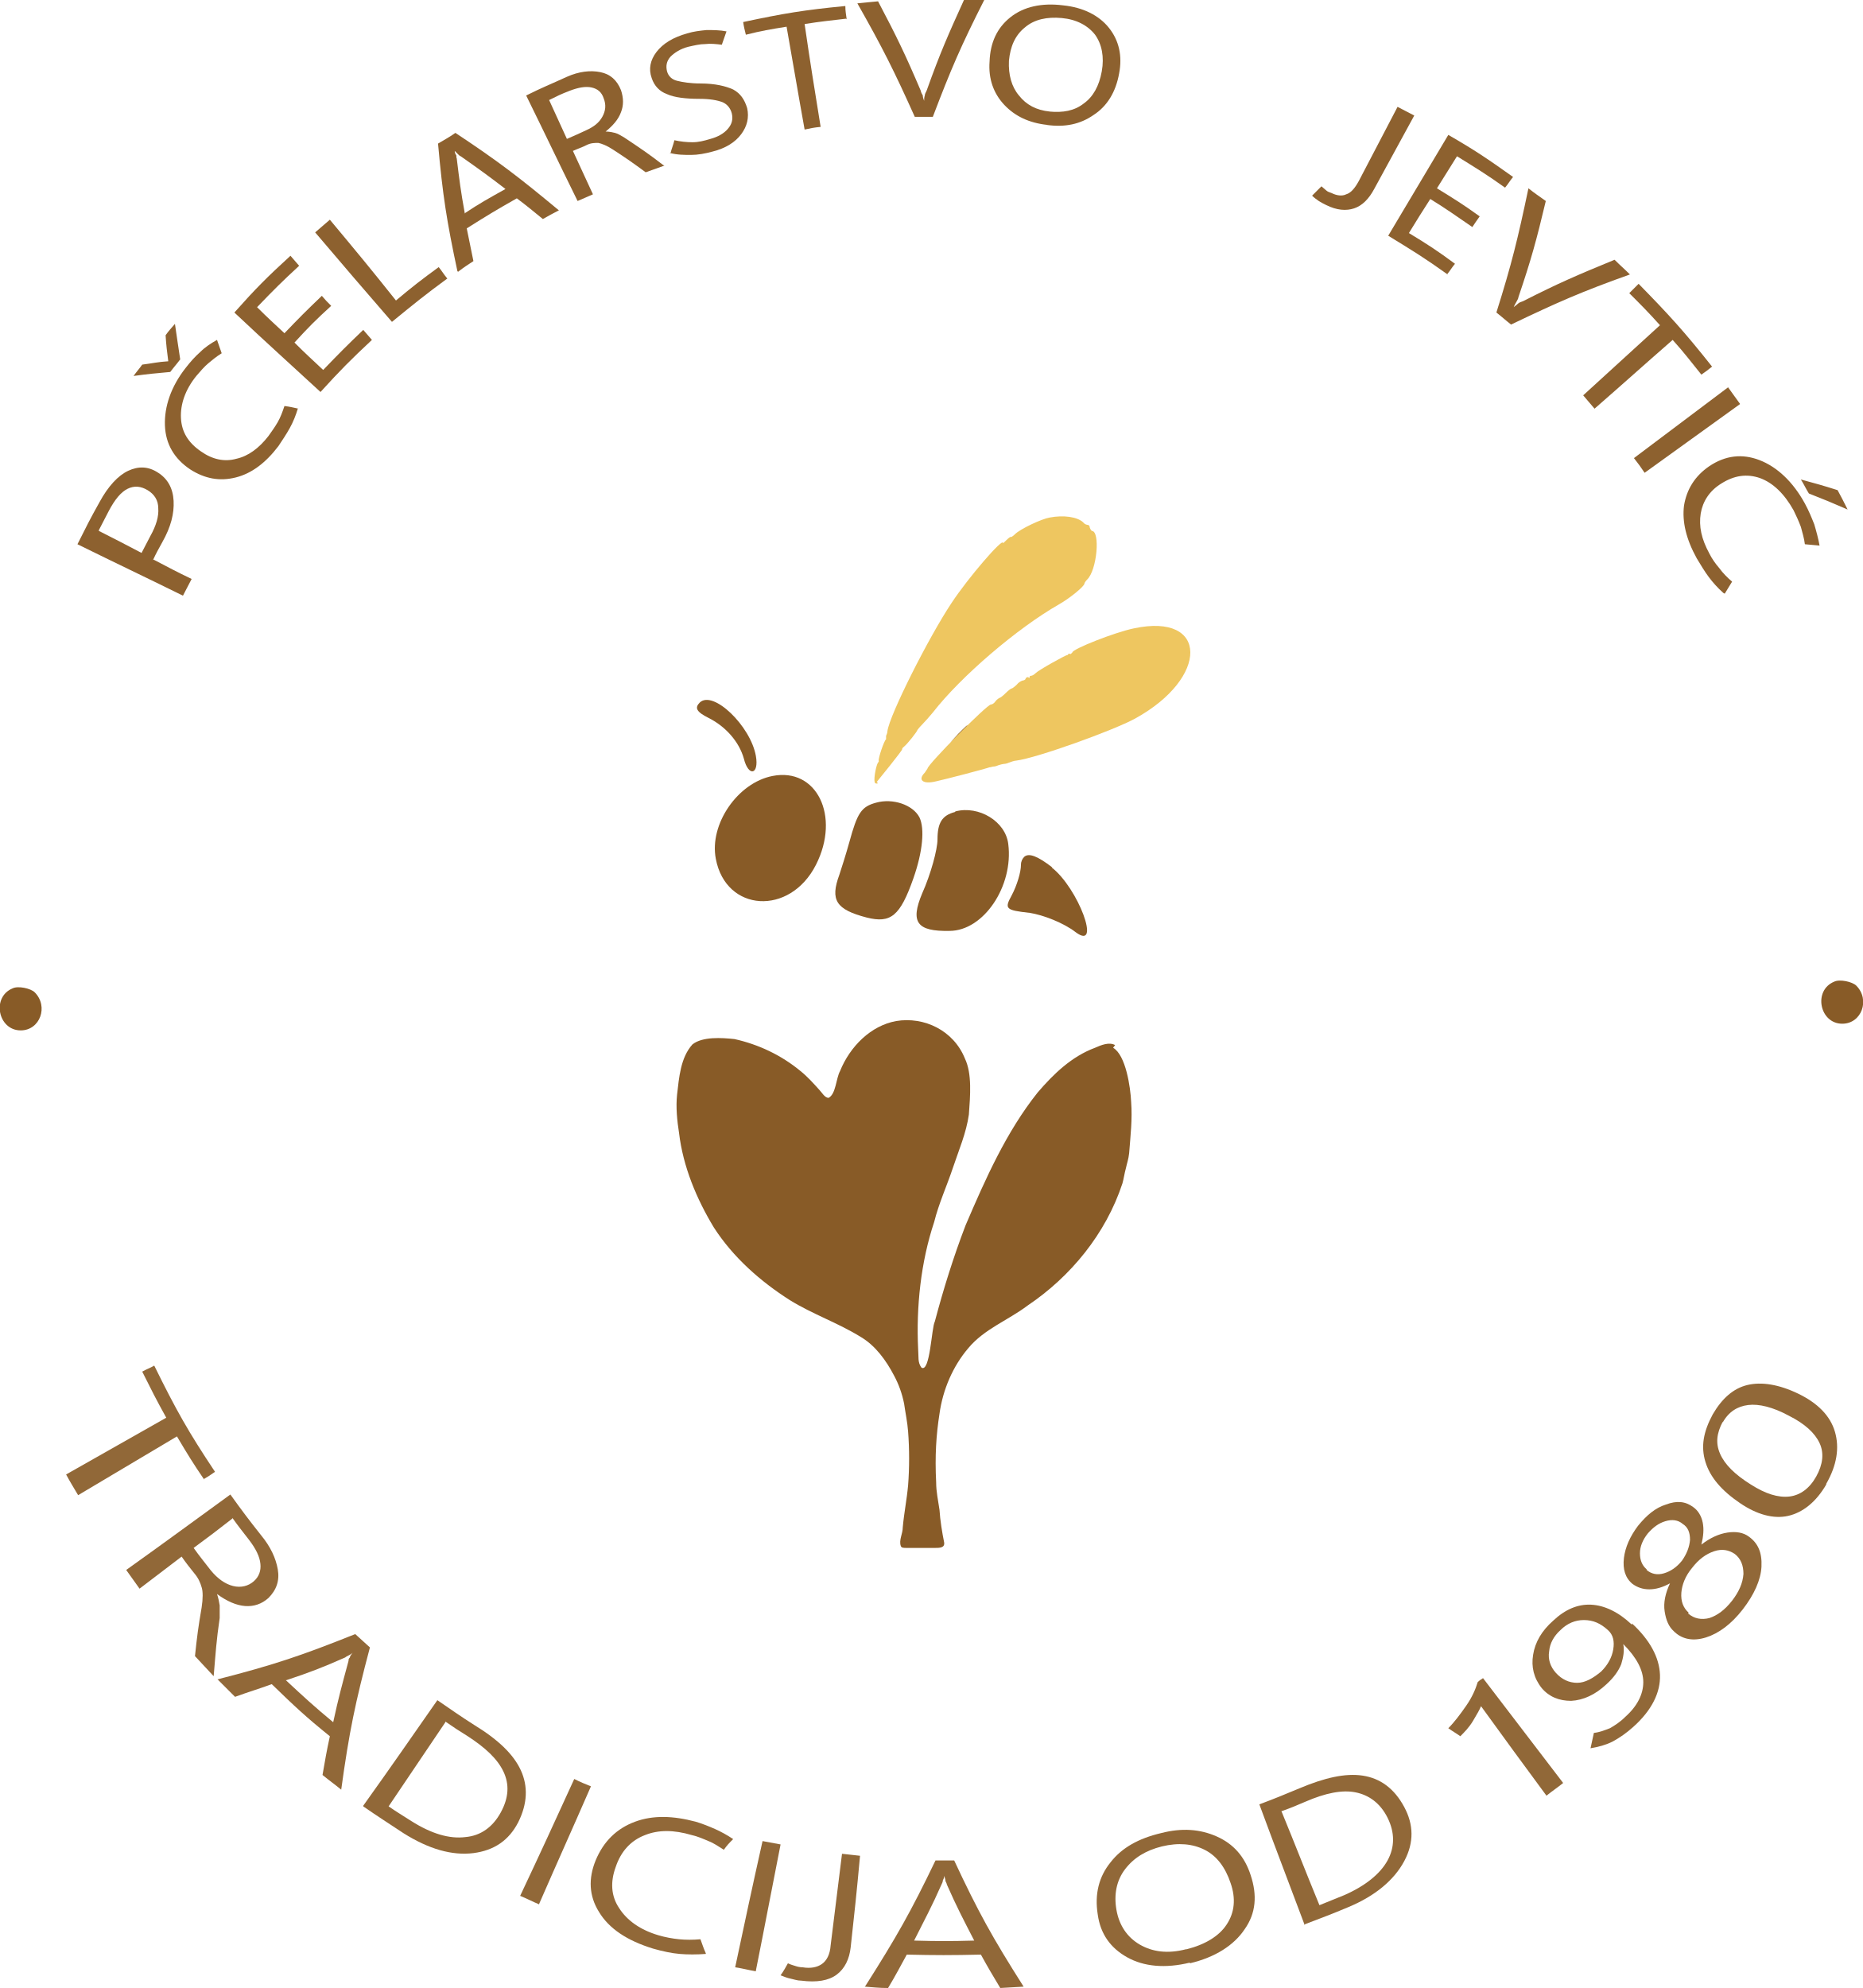
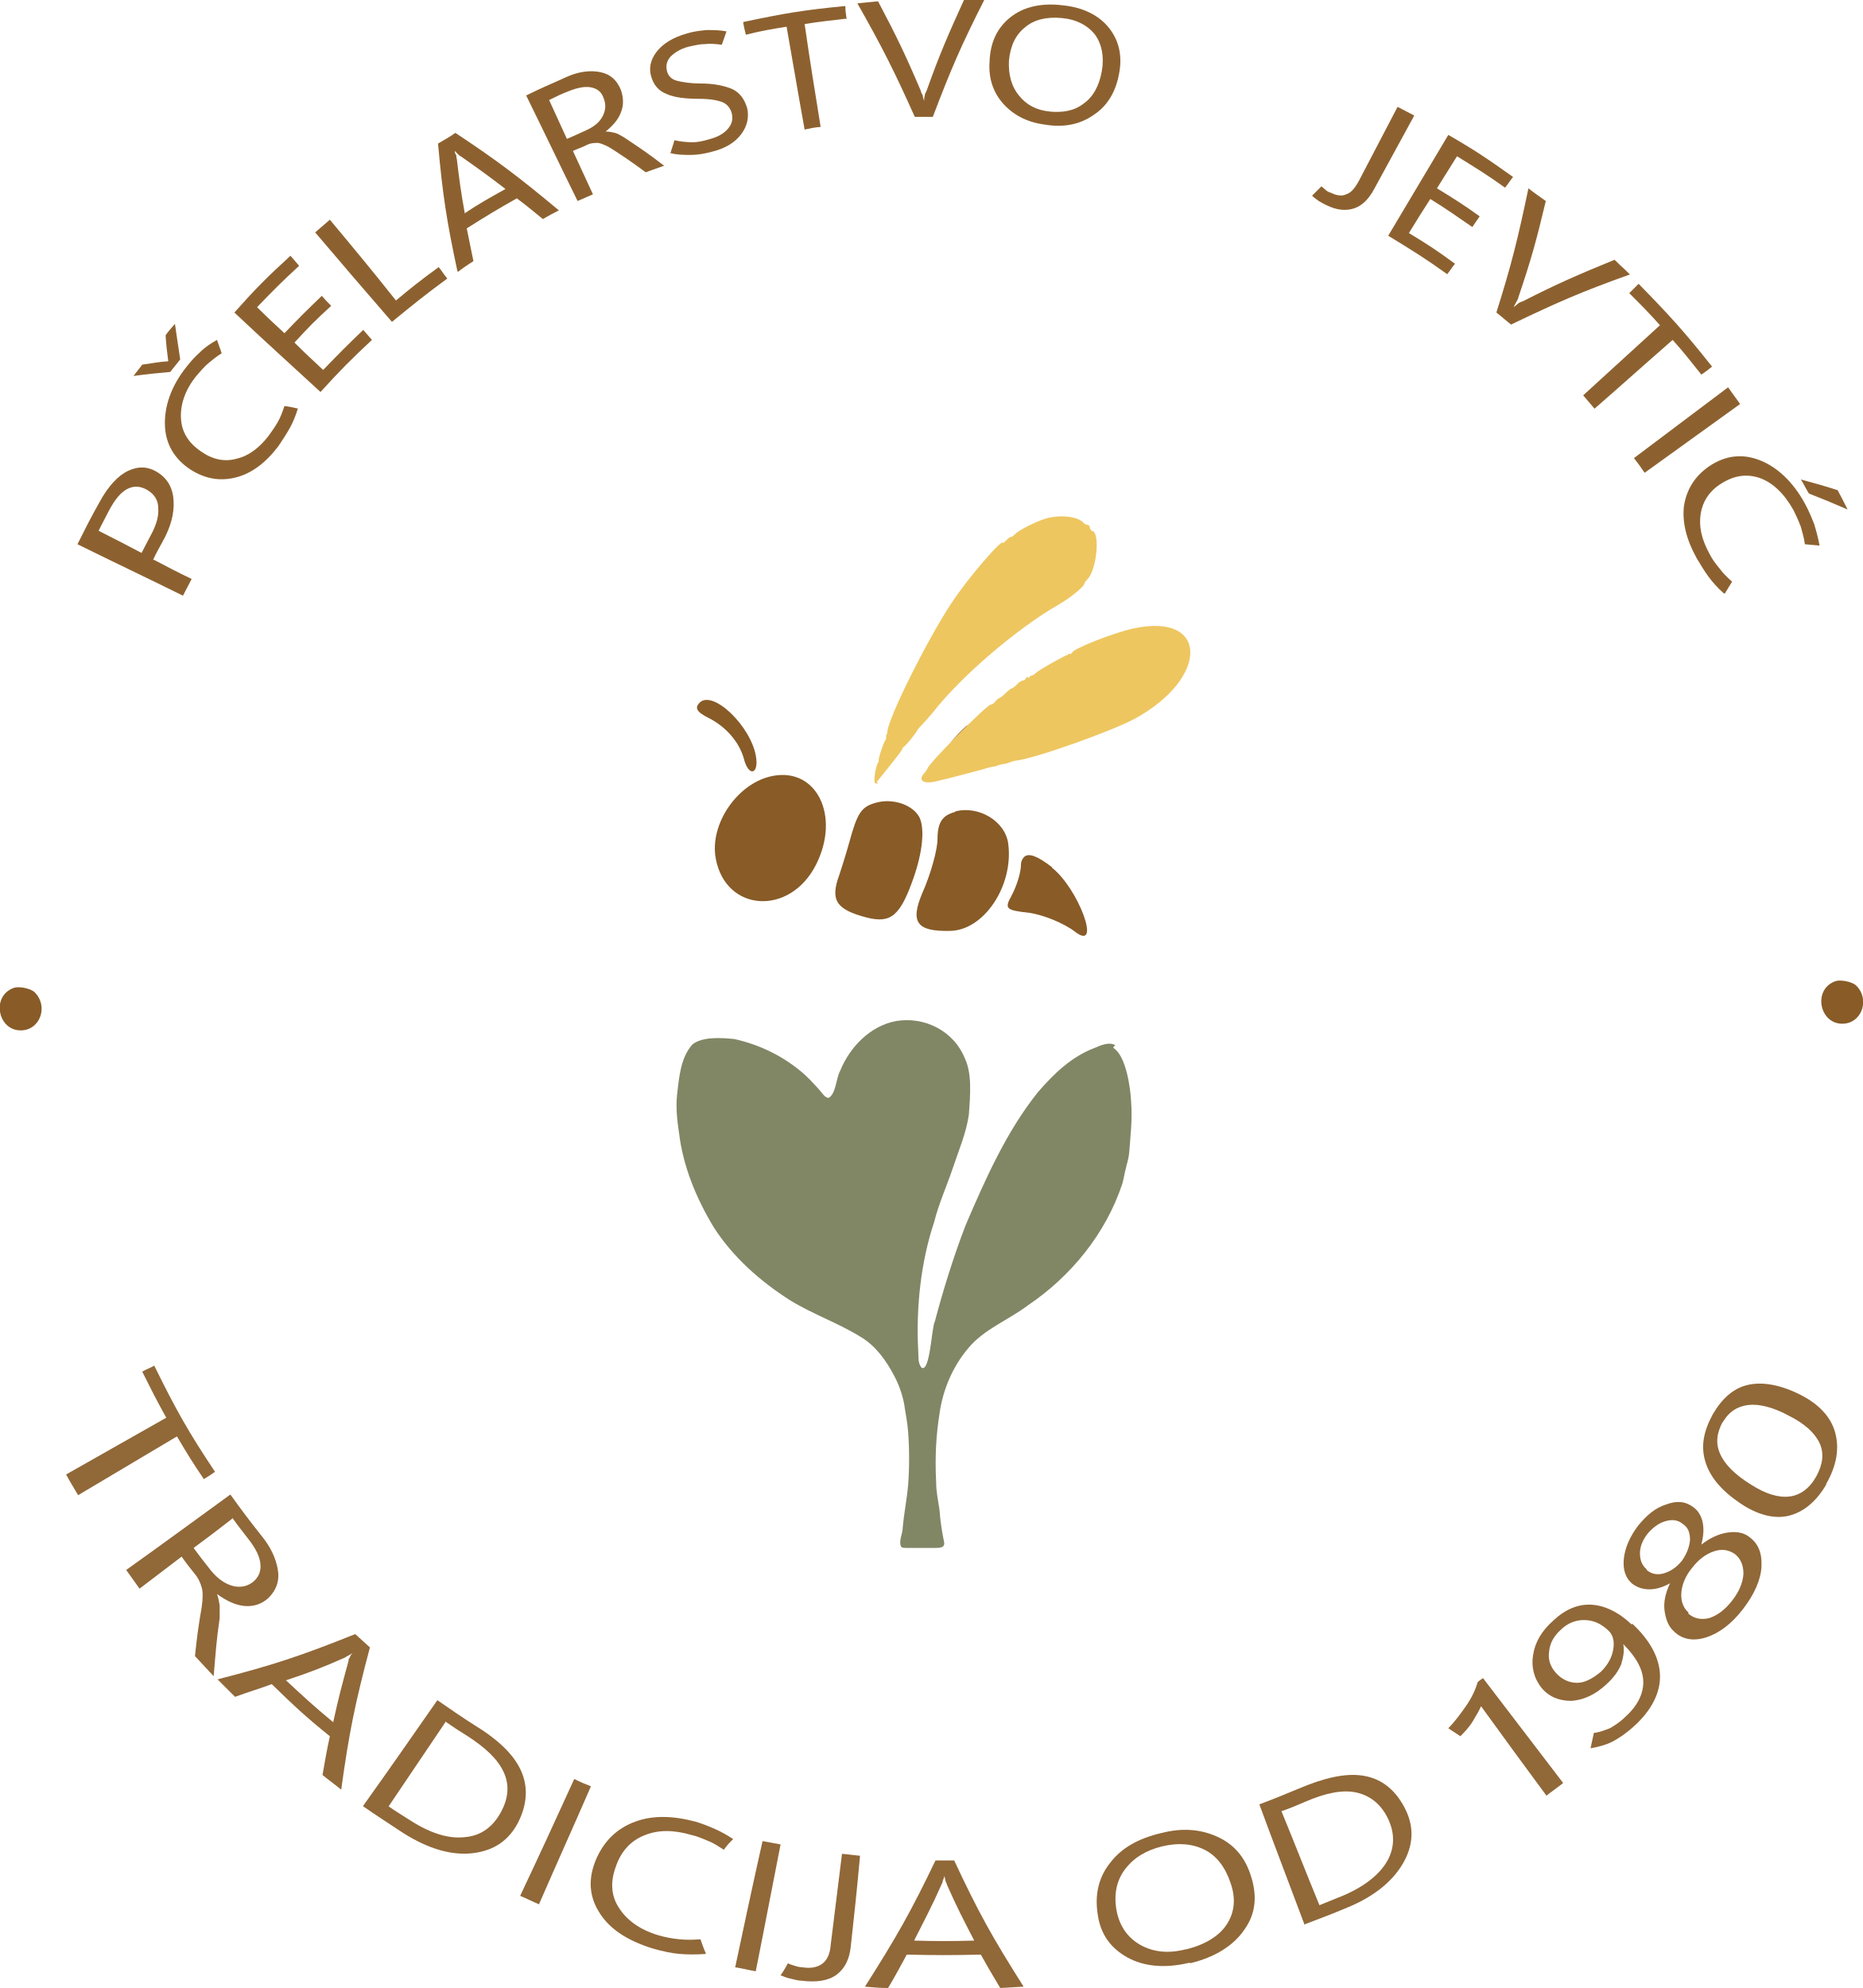
<svg xmlns="http://www.w3.org/2000/svg" id="Layer_2" data-name="Layer 2" viewBox="0 0 27.9 29.77">
  <defs>
    <style>
      .cls-1 {
        fill: #885B27;
      }

      .cls-1, .cls-2, .cls-3, .cls-4, .cls-5 {
        stroke-width: 0px;
      }

      .cls-2 {
        fill: #885B27;
      }

      .cls-3 {
        fill: #EEC660;
      }

      .cls-6 {
        opacity: .96;
      }

      .cls-7 {
        opacity: .92;
      }

      .cls-4 {
-         fill: #885B27;
+         fill: #818765;
      }

      .cls-5 {
        fill: #885B27;
      }
    </style>
  </defs>
  <g id="Layer_1-2" data-name="Layer 1">
    <g>
      <path class="cls-2" d="M.19,14.8c-.32.13-.22.63.12.63.29,0,.42-.36.21-.57-.06-.06-.25-.1-.33-.06Z" />
      <g>
        <path class="cls-4" d="M16.7,15.65c-.09-.05-.21,0-.3.04-.35.13-.62.39-.86.67-.47.59-.78,1.29-1.08,1.99-.18.47-.33.95-.46,1.44-.05.09-.07.77-.2.69-.06-.08-.04-.16-.05-.28-.03-.63.04-1.3.24-1.9.07-.28.19-.54.28-.81.09-.27.2-.52.24-.8.02-.28.05-.61-.06-.84-.17-.42-.61-.63-1.03-.56h0c-.38.07-.69.38-.84.75-.06.11-.06.34-.17.4-.06,0-.1-.08-.14-.12-.09-.1-.18-.2-.28-.28-.29-.24-.63-.4-.99-.48-.19-.02-.48-.04-.63.08-.18.2-.2.5-.23.75-.02.19,0,.39.03.58.06.5.26.98.52,1.41.29.45.7.81,1.14,1.09.34.21.72.34,1.06.55.22.13.38.35.5.58.07.13.12.27.15.42.02.14.05.28.06.42.02.26.02.54,0,.8-.02.22-.06.41-.08.63,0,.1-.06.19-.03.28.01.03.04.03.09.03.05,0,.1,0,.15,0,.08,0,.18,0,.27,0,.07,0,.15,0,.14-.08-.03-.15-.06-.33-.07-.49-.02-.14-.05-.27-.05-.41-.02-.4,0-.71.05-1.03.05-.36.2-.71.43-.98.24-.29.6-.42.89-.64.64-.43,1.17-1.07,1.42-1.83.02-.07.03-.15.05-.22.02-.09.04-.14.05-.23.02-.26.05-.51.03-.77-.01-.22-.08-.7-.27-.81Z" />
        <path class="cls-2" d="M10.72,12.86c.15.8,1.11.86,1.5.09.37-.73.01-1.46-.65-1.33-.52.1-.95.72-.85,1.24Z" />
        <path class="cls-2" d="M15.76,12.99c-.22-.17-.35-.22-.42-.16-.03.03-.05.07-.05.12,0,.11-.06.31-.14.46-.11.2-.09.22.27.26.2.03.51.15.69.29.39.29.04-.66-.36-.97Z" />
        <path class="cls-2" d="M12.72,12.61c-.05.18-.12.4-.15.49-.14.38-.05.52.41.64.36.09.5-.02.7-.59.14-.4.17-.74.09-.91-.1-.19-.4-.29-.65-.22-.22.06-.28.15-.4.59Z" />
        <path class="cls-2" d="M14.3,12.16c-.19.05-.26.16-.26.41,0,.15-.1.52-.23.81-.18.43-.08.57.41.56.51,0,.96-.67.88-1.3-.04-.34-.44-.58-.79-.49Z" />
        <path class="cls-2" d="M11.14,11.36c.07.28.23.24.18-.04-.08-.45-.64-.99-.84-.8-.08.08-.05.14.13.23.26.13.46.36.53.61Z" />
        <path class="cls-1" d="M14.23,11.12l.13-.12c.07-.07.13-.12.13-.13,0-.02-.02,0-.14.12l-.12.13Z" />
        <path class="cls-3" d="M13.13,11.71s.4-.49.38-.49c0,0,0-.02.03-.04.05-.04.2-.23.2-.25,0,0,.03-.04.07-.08.04-.04.11-.12.16-.18.42-.54,1.26-1.26,1.89-1.62.16-.09.38-.27.38-.31,0-.01.02-.04.04-.06.15-.14.2-.73.07-.73,0,0-.02-.02-.03-.05,0-.03-.02-.04-.03-.04,0,0-.04,0-.07-.04-.09-.08-.29-.11-.5-.07-.12.02-.44.17-.52.25-.03.03-.06.05-.07.04,0,0-.03.02-.06.05-.03.03-.05.05-.05.04,0-.08-.52.52-.77.9-.34.51-.93,1.68-.96,1.92,0,.02-.01.05-.02.07,0,.02,0,.03,0,.03,0,0,0,0,0,.02-.03.02-.12.29-.11.32,0,.01,0,.02,0,.02-.03,0-.08.25-.06.3,0,.02.02.03.05.02Z" />
        <path class="cls-3" d="M16.04,9.79s-.01.01-.02,0c-.01,0-.02,0-.02,0s0,.02-.02.02c-.02,0-.42.22-.47.27-.02.02-.05.04-.07.04s-.02.01-.02.02-.01.02-.02,0c-.01,0-.03,0-.04.02,0,.02-.03.03-.04.03s-.06.02-.09.06c-.03.03-.07.06-.08.06s-.05.03-.09.07c-.04.04-.08.07-.09.07,0,0-.04.02-.06.05-.02.03-.05.05-.07.05-.06,0-.95.9-.95.96,0,0-.02.03-.04.06-.11.11-.03.18.17.13.14-.03.75-.19.8-.21.02,0,.04-.01.05-.01,0,0,.04,0,.08-.02.03-.01.07-.02.08-.02,0,0,.04,0,.08-.02.03-.01.08-.03.11-.03.31-.04,1.45-.45,1.78-.63,1.11-.61,1.1-1.59-.02-1.35-.29.06-.92.31-.92.36Z" />
      </g>
      <g class="cls-7">
        <g>
          <path class="cls-5" d="M3.06,22.16c-.17-.25-.25-.38-.41-.65-.59.35-.89.53-1.48.88-.07-.12-.11-.18-.18-.31.6-.34.9-.51,1.5-.85-.15-.27-.22-.41-.36-.69.07-.04.11-.05.18-.09.33.67.51.99.91,1.59-.07.05-.1.07-.17.11Z" />
          <path class="cls-5" d="M3.19,25.09c-.11-.12-.16-.17-.27-.29.03-.29.05-.44.1-.73.02-.13.02-.24,0-.3-.02-.07-.05-.14-.11-.21-.08-.1-.12-.15-.19-.25-.25.19-.38.29-.63.48-.08-.11-.12-.17-.2-.28.63-.45.94-.68,1.56-1.13.18.25.27.37.46.61.14.17.22.34.25.51.03.17-.02.31-.14.43-.1.09-.22.13-.35.12-.13-.01-.27-.07-.42-.18,0,0,0,0,0,0,.02.06.03.11.04.17,0,.05,0,.11,0,.19-.05.34-.06.52-.09.87ZM3.48,22.74c-.23.18-.35.27-.58.44.1.14.16.21.26.34.1.12.21.2.33.23.12.03.23,0,.31-.07.08-.07.11-.16.1-.26-.01-.11-.07-.23-.17-.36-.1-.13-.15-.19-.25-.33Z" />
          <path class="cls-5" d="M3.25,25.15c.86-.22,1.27-.36,2.07-.68.09.08.13.12.22.2-.22.83-.31,1.26-.43,2.13-.11-.09-.17-.13-.28-.22.04-.23.06-.35.11-.58-.36-.29-.53-.45-.87-.78-.22.08-.33.11-.55.19-.1-.1-.16-.16-.26-.26ZM4.28,25.16c.28.26.42.39.71.63.08-.37.13-.55.23-.92,0-.02,0-.03.02-.05,0-.02.02-.04.04-.07,0,0,0,0,0,0-.02.02-.04.03-.06.04-.02.01-.04.02-.05.03-.34.15-.52.22-.88.34Z" />
          <path class="cls-5" d="M5.44,27.04c.45-.63.67-.95,1.11-1.58.22.15.33.23.55.37.36.22.59.44.7.68.11.24.1.5-.04.78-.14.27-.36.42-.67.46-.32.04-.67-.06-1.05-.3-.24-.16-.37-.24-.6-.4ZM6.67,25.79c-.34.5-.51.76-.85,1.26.13.09.2.13.34.22.3.19.57.27.81.24.23-.02.41-.15.53-.37.12-.22.13-.42.04-.61-.09-.19-.27-.36-.55-.54-.13-.08-.19-.12-.32-.21Z" />
          <path class="cls-5" d="M8.08,28.52c-.12-.05-.17-.08-.29-.13.33-.7.49-1.05.81-1.75.1.05.15.07.25.11-.31.71-.47,1.06-.78,1.77Z" />
          <path class="cls-5" d="M10.57,29.26c-.14.01-.27.01-.39,0-.12-.01-.26-.04-.4-.08-.39-.12-.66-.3-.81-.55-.15-.24-.16-.5-.05-.77.12-.29.32-.48.59-.58.27-.1.57-.09.91,0,.1.03.2.07.29.11.09.04.18.09.27.15-.06.06-.09.09-.14.16-.08-.05-.15-.1-.23-.13-.07-.03-.16-.07-.25-.09-.27-.08-.5-.08-.7,0-.21.08-.36.24-.44.48-.08.22-.07.43.05.61.12.19.32.33.59.41.1.03.21.05.31.06.1.01.21.01.32,0,.03.08.04.12.08.21Z" />
          <path class="cls-5" d="M11.32,29.52c-.12-.02-.18-.04-.31-.06.16-.75.24-1.13.41-1.89.11.02.16.03.27.05-.15.76-.22,1.14-.37,1.89Z" />
          <path class="cls-5" d="M12.74,29.16c-.02.18-.09.32-.21.41-.12.09-.3.12-.53.09-.06,0-.11-.02-.16-.03-.05-.01-.1-.03-.15-.05.05-.07.07-.11.11-.18.04.02.08.03.11.04s.07.02.11.02c.12.02.22,0,.29-.05.07-.05.12-.14.13-.28.07-.55.1-.82.17-1.37.11.01.16.02.27.03-.05.55-.08.82-.14,1.37Z" />
          <path class="cls-5" d="M12.96,29.74c.47-.74.68-1.11,1.05-1.88.11,0,.17,0,.28,0,.36.77.57,1.15,1.04,1.89-.14.01-.21.01-.35.02-.12-.2-.18-.3-.29-.5-.45.01-.67.01-1.11,0-.11.2-.16.3-.28.5-.14,0-.21-.01-.35-.02ZM13.69,29.06c.36.01.54.01.9,0-.17-.33-.26-.5-.41-.84,0-.01-.01-.03-.02-.05,0-.02-.01-.05-.02-.08,0,0,0,0,0,0,0,.03-.01.05-.02.07,0,.02-.01.04-.02.06-.15.34-.24.5-.41.84Z" />
          <path class="cls-5" d="M17.82,29.39c-.37.09-.69.06-.94-.08-.25-.14-.4-.35-.44-.64-.05-.31.02-.57.19-.78.17-.22.42-.36.76-.44.31-.08.58-.06.83.05.25.11.42.3.51.58.1.3.08.57-.09.81-.16.24-.44.42-.82.51ZM17.77,29.19c.28-.07.49-.2.6-.37.12-.18.14-.39.06-.62-.08-.24-.21-.41-.39-.5-.18-.09-.39-.11-.64-.05-.24.06-.42.17-.55.34-.13.17-.17.38-.13.61.04.23.16.41.35.52.19.11.42.14.69.07Z" />
          <path class="cls-5" d="M19.54,28.83c-.27-.72-.41-1.08-.68-1.81.24-.09.36-.14.6-.24.38-.16.69-.23.95-.19.26.04.47.19.62.47.14.26.15.53,0,.81-.15.28-.43.52-.84.69-.26.11-.4.16-.66.26ZM19.19,27.12c.23.56.34.85.57,1.41.15-.06.22-.09.37-.15.32-.14.54-.32.65-.52s.11-.42,0-.64c-.11-.22-.28-.34-.48-.38-.2-.04-.45.01-.75.14-.14.06-.21.09-.35.14Z" />
          <path class="cls-5" d="M23.41,26.7c-.1.08-.15.11-.25.19-.39-.53-.59-.8-.98-1.34-.02.05-.06.12-.12.22-.06.1-.13.17-.19.23-.07-.05-.11-.07-.18-.12.09-.09.18-.21.27-.34s.14-.25.17-.35c.03-.03.05-.04.08-.06.48.63.72.94,1.2,1.57Z" />
          <path class="cls-5" d="M24.44,24.31c.27.25.41.51.42.77s-.12.53-.4.78c-.1.09-.2.16-.31.22-.1.05-.21.08-.33.1.02-.09.03-.14.05-.23.09-.01.16-.04.24-.07.07-.04.15-.09.23-.17.18-.16.27-.34.27-.52,0-.18-.1-.37-.3-.57,0,0,0,0,0,0,.02.1,0,.2-.03.3-.04.1-.11.2-.22.3-.17.16-.35.24-.53.25-.18,0-.33-.06-.44-.19-.12-.15-.16-.32-.13-.5.03-.19.13-.36.3-.51.18-.17.37-.25.57-.24.2.01.41.11.61.3ZM24.08,24.41c-.11-.1-.22-.15-.36-.15-.13,0-.25.05-.35.15-.1.09-.16.2-.17.32-.02.12.02.23.1.32.09.1.2.15.32.15.12,0,.24-.07.36-.17.1-.1.16-.21.18-.33.02-.12,0-.22-.08-.29Z" />
          <path class="cls-5" d="M25.07,24.43c-.08-.07-.12-.17-.14-.3-.02-.13.01-.27.08-.42-.11.06-.21.09-.31.09-.1,0-.18-.03-.25-.08-.11-.09-.15-.22-.13-.39.02-.16.09-.32.21-.48.13-.16.26-.27.42-.32.16-.06.29-.05.41.04.07.05.12.13.14.23.02.1.01.21-.02.33.13-.1.26-.16.39-.18.13-.02.24,0,.32.06.14.1.2.24.19.45-.01.2-.11.42-.28.64-.17.22-.36.36-.55.42-.19.06-.35.03-.47-.08ZM25.28,24.16c.09.08.2.1.32.07.12-.04.23-.12.34-.26.1-.13.16-.26.17-.4,0-.13-.04-.23-.13-.3-.09-.06-.19-.08-.31-.04-.12.04-.23.12-.33.25-.1.12-.15.25-.16.37-.01.13.03.23.11.3ZM24.66,23.51c.07.06.16.08.26.05.1-.03.19-.09.27-.19.07-.1.11-.2.12-.31,0-.11-.03-.19-.11-.24-.07-.06-.16-.07-.26-.04-.1.03-.18.09-.26.18-.08.1-.12.2-.12.3,0,.1.03.18.1.24Z" />
          <path class="cls-5" d="M27.35,22.23c-.15.26-.35.42-.57.47s-.47-.02-.72-.19c-.28-.19-.45-.39-.52-.62-.07-.23-.03-.45.11-.71.14-.24.31-.39.52-.44.21-.05.47-.01.76.13.29.14.48.33.55.57.07.24.03.5-.13.78ZM25.8,21.29c-.09.17-.11.32-.04.48.07.16.22.31.46.46.22.14.41.2.58.18.16-.02.3-.12.4-.3.1-.18.12-.35.05-.5-.07-.15-.22-.29-.46-.41-.24-.13-.45-.18-.61-.16-.16.02-.29.1-.38.26Z" />
        </g>
      </g>
      <path class="cls-2" d="M27.47,14.7c-.32.13-.22.63.12.63.29,0,.42-.36.21-.57-.06-.06-.25-.1-.33-.06Z" />
      <g class="cls-6">
        <path class="cls-5" d="M2.3,8.38c.23.12.34.18.57.29-.05.1-.08.15-.13.25-.63-.31-.95-.46-1.58-.77.13-.26.19-.38.33-.63.13-.24.28-.4.43-.47s.3-.07.45.03c.14.09.22.23.23.42.01.19-.04.39-.17.62-.06.11-.09.16-.14.27ZM1.48,7.95c.26.13.39.2.64.33.05-.1.08-.15.13-.25.09-.16.13-.3.12-.42,0-.12-.06-.21-.16-.27-.1-.06-.2-.07-.3-.02s-.19.16-.28.33c-.06.12-.09.17-.15.29Z" />
        <path class="cls-5" d="M4.46,6.12c-.03.1-.07.2-.12.29-.05.09-.11.18-.17.27-.19.25-.4.41-.64.47-.24.06-.46.02-.68-.12-.24-.16-.37-.38-.38-.66-.01-.28.09-.58.31-.86.07-.09.14-.17.22-.24.07-.07.16-.13.25-.18.03.08.04.12.07.2-.08.05-.14.1-.2.15-.06.05-.12.12-.18.19-.17.21-.24.43-.23.63.01.21.11.37.3.5.17.12.35.16.53.11.18-.04.34-.16.48-.34.05-.07.1-.14.14-.21.04-.07.07-.15.1-.24.08.01.12.02.21.04ZM2.7,5.38c-.06.08-.09.11-.15.19-.22.02-.33.03-.55.06.05-.07.08-.1.13-.17.16-.02.23-.04.39-.05-.02-.16-.03-.23-.04-.39.05-.07.08-.1.14-.17.03.22.05.33.08.54Z" />
        <path class="cls-5" d="M5.57,5.09c-.32.3-.47.45-.77.78-.52-.48-.78-.71-1.29-1.19.32-.36.49-.53.84-.85.05.06.08.09.13.15-.26.24-.38.36-.63.62.16.16.25.24.41.39.22-.23.33-.34.56-.56.05.06.08.09.14.15-.23.21-.34.32-.55.55.17.17.26.25.43.41.24-.25.36-.37.6-.6.05.06.08.09.13.15Z" />
        <path class="cls-5" d="M6.7,4.17c-.34.25-.5.38-.83.65-.46-.53-.69-.8-1.15-1.34.09-.08.13-.11.22-.19.4.48.6.72.99,1.21.25-.21.38-.31.64-.5.05.06.07.1.12.16Z" />
        <path class="cls-5" d="M6.85,4.06c-.16-.75-.22-1.13-.29-1.91.1-.06.16-.09.26-.16.65.43.96.67,1.55,1.16-.1.05-.15.08-.24.13-.16-.13-.23-.19-.39-.31-.3.17-.45.26-.75.45.04.2.06.29.1.49-.09.06-.14.09-.23.16ZM6.95,3.2c.24-.16.37-.23.62-.37-.26-.2-.4-.3-.67-.49-.01,0-.03-.02-.04-.03-.01-.01-.03-.03-.05-.05,0,0,0,0,0,0,0,.02.01.05.02.06s0,.04.01.05c.04.33.06.49.12.82Z" />
        <path class="cls-5" d="M9.95,2.48c-.11.04-.17.06-.28.1-.19-.14-.29-.21-.49-.34-.09-.06-.17-.09-.22-.1-.05,0-.11,0-.17.03-.08.04-.12.05-.21.09.12.26.18.39.3.65-.09.04-.14.06-.23.1-.31-.63-.46-.95-.77-1.58.24-.12.37-.17.61-.28.18-.08.35-.1.5-.07.15.03.25.12.31.27.04.12.04.23,0,.33-.04.11-.12.2-.23.29,0,0,0,0,0,0,.05,0,.1.01.14.02.04.01.09.04.14.07.24.16.36.24.58.41ZM8.22,1.49c.11.24.16.35.27.59.12-.05.18-.08.29-.13.11-.05.19-.11.24-.2.05-.09.06-.18.02-.28-.03-.09-.09-.14-.18-.16-.09-.02-.2,0-.33.05-.13.05-.19.08-.31.14Z" />
        <path class="cls-5" d="M10.04,2.3c.02-.08.04-.12.06-.2.09.02.18.03.27.03s.17-.02.27-.05c.11-.03.2-.08.26-.15.06-.07.08-.14.06-.23-.02-.08-.07-.14-.14-.17-.08-.03-.19-.05-.35-.05-.2,0-.37-.02-.48-.07-.11-.04-.19-.12-.23-.24-.05-.14-.02-.27.07-.39.1-.13.25-.22.46-.28.1-.03.19-.04.29-.05.1,0,.2,0,.3.02-.03.08-.04.12-.07.2-.08-.01-.17-.02-.25-.01-.08,0-.16.02-.25.04-.12.03-.21.09-.27.15-.06.07-.07.14-.05.22.02.07.07.12.15.14.08.02.2.04.35.04.22,0,.38.04.49.09.11.06.17.15.21.28.03.14,0,.27-.09.39-.09.12-.23.21-.43.26-.11.03-.22.05-.32.05-.1,0-.21,0-.32-.03Z" />
        <path class="cls-5" d="M12.67.28c-.25.03-.37.04-.62.08.09.62.14.92.24,1.54-.1.01-.15.02-.24.04-.11-.61-.16-.92-.27-1.54-.25.04-.37.06-.61.12-.02-.08-.03-.12-.04-.19.61-.13.91-.18,1.53-.24,0,.08.01.12.02.2Z" />
        <path class="cls-5" d="M14.74,0c-.35.69-.5,1.04-.77,1.75-.11,0-.16,0-.27,0-.31-.69-.48-1.03-.86-1.7.12-.01.18-.02.31-.03.28.53.41.8.64,1.34,0,.02.02.05.03.07,0,.03.01.05.02.08,0,0,0,0,0,0,0-.03,0-.05.01-.08,0-.03.02-.05.03-.08.2-.56.32-.83.57-1.38.12,0,.18,0,.3,0Z" />
        <path class="cls-5" d="M15.68,1.87c-.27-.03-.48-.13-.64-.3-.16-.17-.24-.39-.22-.65.01-.28.11-.5.31-.66.2-.16.47-.22.79-.18.3.03.54.15.69.34.15.19.2.42.15.68-.05.28-.18.49-.38.62-.2.14-.43.19-.71.15ZM15.71,1.67c.21.02.38-.01.52-.12.14-.1.23-.26.27-.48.04-.22,0-.41-.1-.55-.11-.14-.28-.23-.5-.25-.22-.02-.41.02-.55.14-.15.12-.22.29-.24.5-.01.21.04.39.15.52.11.14.26.22.46.24Z" />
        <path class="cls-5" d="M20.58,2.83c-.08.15-.18.25-.3.29-.12.04-.26.03-.42-.05-.04-.02-.08-.04-.11-.06-.03-.02-.07-.05-.1-.08.06-.06.09-.09.14-.14.02.02.05.04.07.06.02.02.05.03.08.04.08.04.16.05.22.02.07-.02.13-.09.19-.2.23-.44.35-.67.58-1.11.1.05.15.08.25.13-.24.44-.36.66-.6,1.1Z" />
        <path class="cls-5" d="M21.68,4.11c-.35-.25-.53-.36-.89-.58.36-.6.54-.91.9-1.51.4.23.59.36.97.63-.05.06-.07.1-.12.16-.28-.2-.43-.29-.72-.47-.12.19-.18.29-.3.48.26.16.39.24.64.42-.05.07-.07.1-.11.16-.25-.17-.37-.26-.63-.42-.13.2-.19.3-.32.51.28.17.42.26.69.46-.05.06-.07.1-.12.16Z" />
        <path class="cls-5" d="M24.41,4.11c-.73.26-1.09.42-1.78.75-.09-.07-.13-.11-.22-.18.23-.73.32-1.1.48-1.86.1.08.15.11.26.19-.14.59-.22.88-.41,1.44,0,.02-.02.05-.03.07-.01.02-.03.05-.04.08,0,0,0,0,0,0,.02-.02.04-.03.06-.05.02-.02.05-.03.08-.04.53-.27.81-.39,1.37-.62.09.09.14.13.23.22Z" />
        <path class="cls-5" d="M25.48,5.61c-.17-.21-.25-.32-.43-.52-.47.41-.7.62-1.17,1.03-.07-.08-.1-.12-.17-.2.46-.42.69-.63,1.15-1.05-.18-.2-.27-.29-.46-.48.06-.06.08-.08.14-.14.46.47.68.71,1.1,1.24-.06.05-.09.07-.16.12Z" />
        <path class="cls-5" d="M24.63,7.08c-.06-.09-.09-.13-.16-.22.56-.42.84-.63,1.41-1.06.07.1.11.15.18.25-.57.41-.86.62-1.43,1.03Z" />
        <path class="cls-5" d="M25.81,8.88c-.09-.08-.16-.16-.22-.24-.06-.08-.12-.18-.18-.28-.16-.29-.22-.55-.19-.79.04-.24.16-.44.38-.59.24-.16.49-.19.75-.09.26.1.5.32.68.65.06.11.1.21.14.31.03.1.06.21.08.32-.09-.01-.13-.01-.22-.02-.01-.09-.04-.18-.06-.26-.03-.08-.07-.17-.11-.25-.14-.25-.31-.41-.5-.48-.2-.07-.39-.04-.58.08-.18.11-.28.27-.31.45-.03.19.01.38.13.6.04.08.09.15.15.22.05.07.12.14.19.2-.04.07-.07.11-.11.18ZM27.09,7.39c-.05-.08-.07-.13-.12-.21.22.06.33.09.55.16.06.11.09.17.15.29-.23-.1-.35-.15-.58-.24Z" />
      </g>
    </g>
  </g>
</svg>
